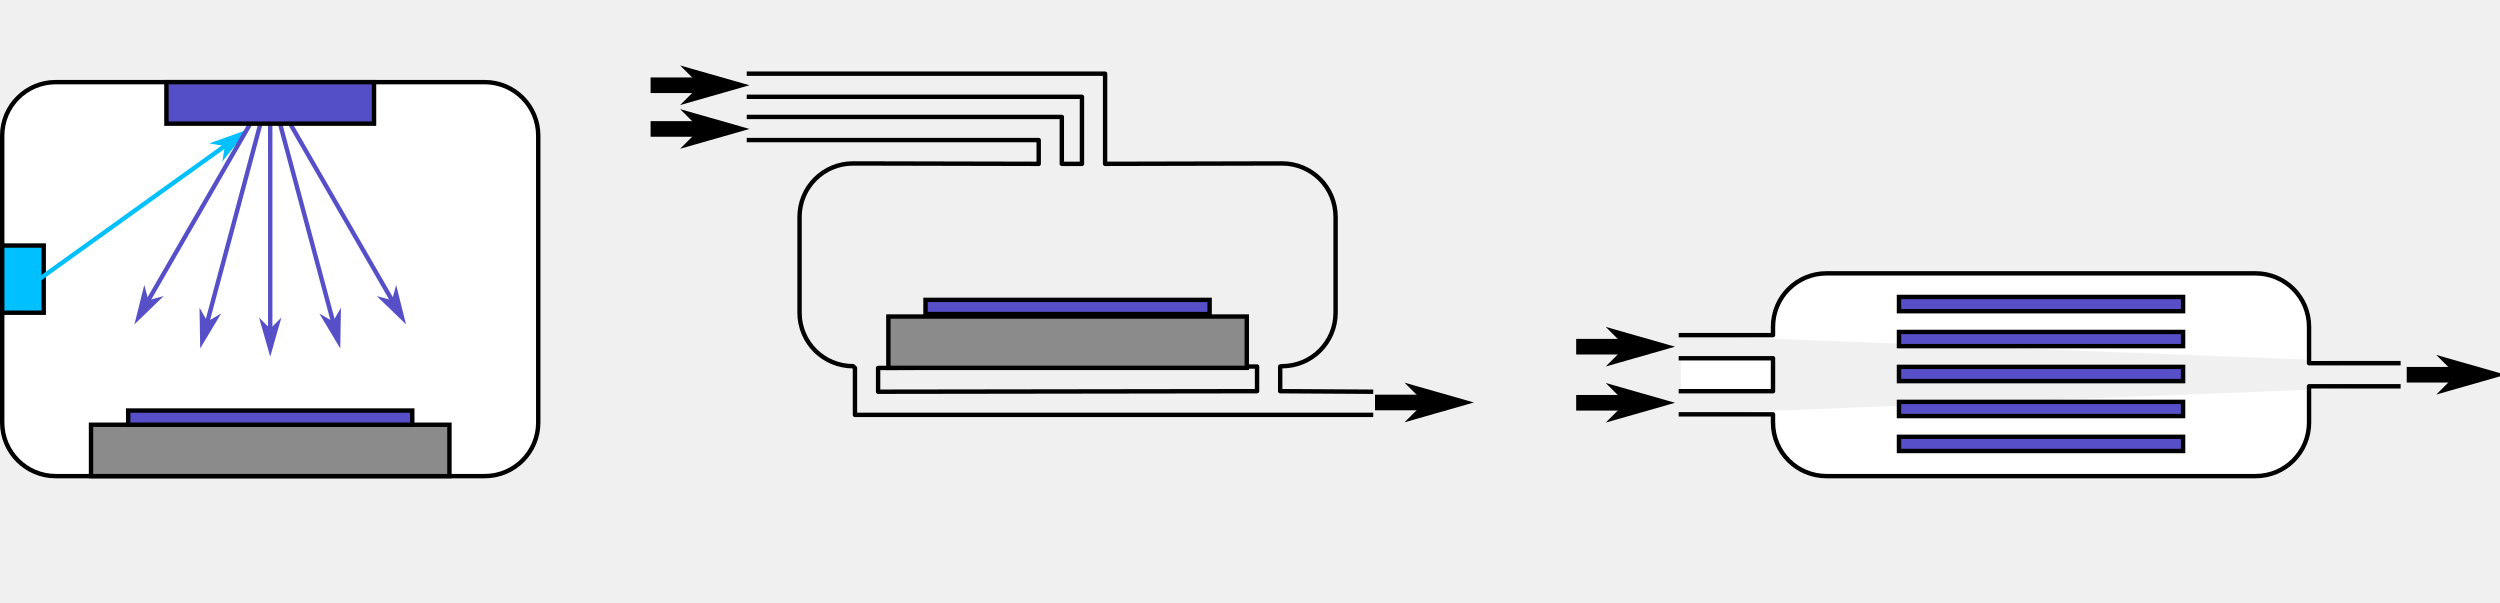
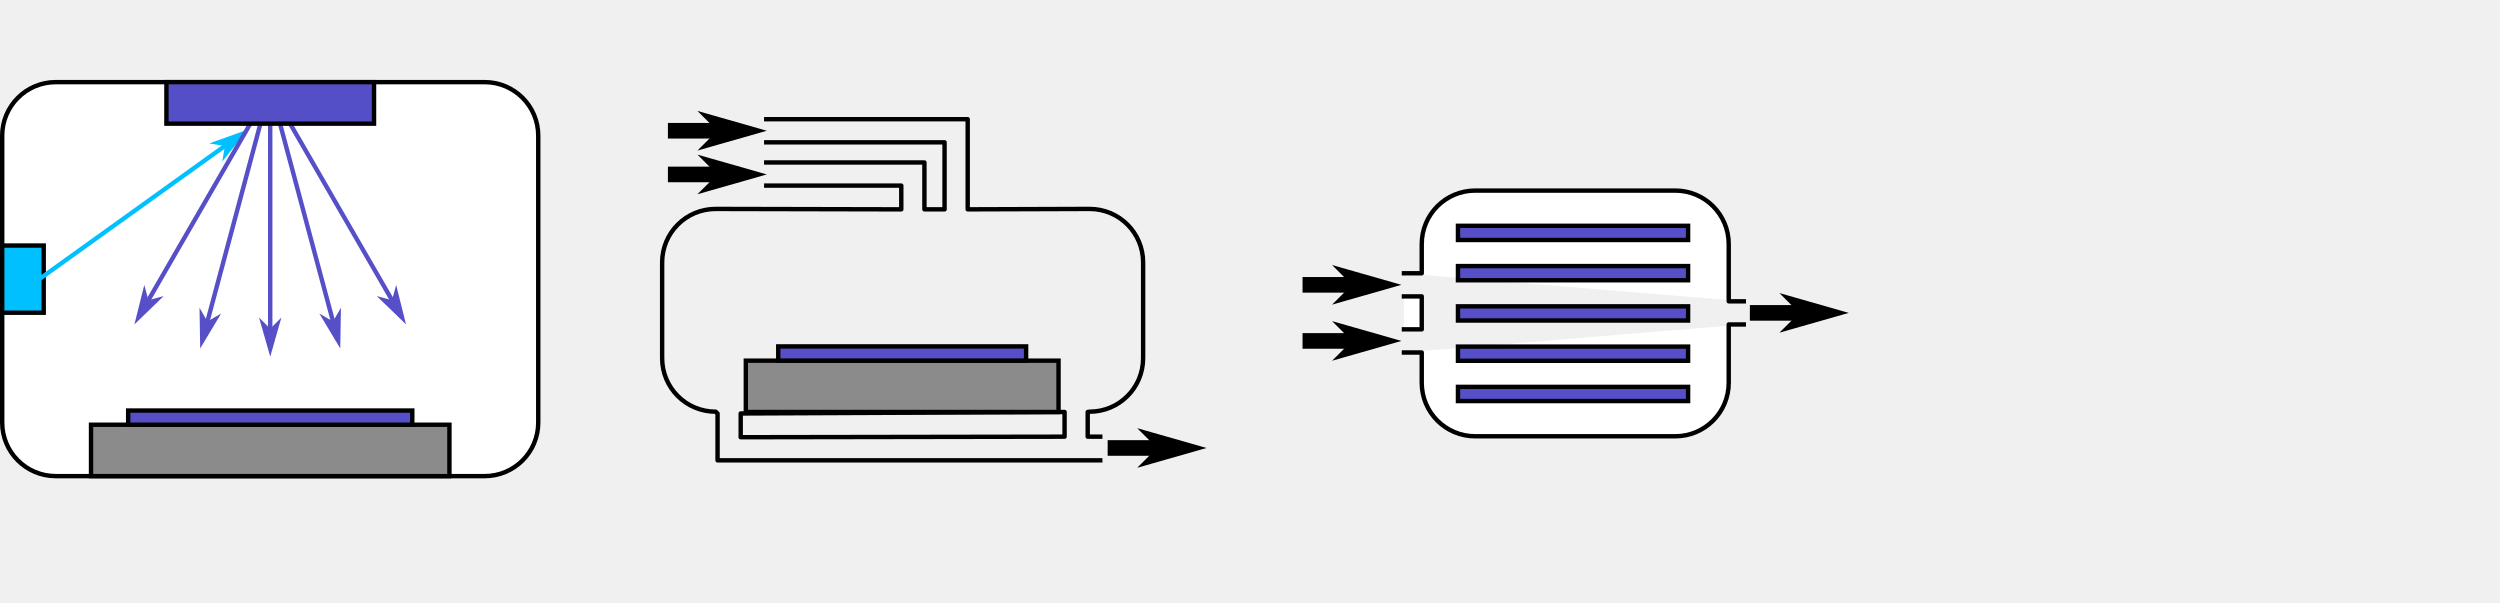
<svg xmlns="http://www.w3.org/2000/svg" width="567.55" height="136.838" id="svg2" version="1.1">
  <defs id="defs4">
    <marker style="overflow:visible" id="Arrow1Mend" refX="0" refY="0" orient="auto">
      <path transform="matrix(-0.4,0,0,-0.4,-4,0)" style="fill-rule:evenodd;stroke:#000000;stroke-width:1pt" d="M 0,0 5,-5 -12.5,0 5,5 0,0 z" id="path4171" />
    </marker>
    <marker style="overflow:visible" id="Arrow1Send" refX="0" refY="0" orient="auto">
      <path transform="matrix(-0.2,0,0,-0.2,-1.2,0)" style="fill-rule:evenodd;stroke:#000000;stroke-width:1pt" d="M 0,0 5,-5 -12.5,0 5,5 0,0 z" id="path4177" />
    </marker>
    <marker style="overflow:visible" id="Arrow1Lend" refX="0" refY="0" orient="auto">
      <path transform="matrix(-0.8,0,0,-0.8,-10,0)" style="fill-rule:evenodd;stroke:#000000;stroke-width:1pt" d="M 0,0 5,-5 -12.5,0 5,5 0,0 z" id="path4165" />
    </marker>
    <marker style="overflow:visible" id="Arrow1Mend-5" refX="0" refY="0" orient="auto">
      <path transform="matrix(-0.4,0,0,-0.4,-4,0)" style="fill-rule:evenodd;stroke:#000000;stroke-width:1pt" d="M 0,0 5,-5 -12.5,0 5,5 0,0 z" id="path4171-6" />
    </marker>
    <marker style="overflow:visible" id="Arrow1Send-5" refX="0" refY="0" orient="auto">
      <path transform="matrix(-0.2,0,0,-0.2,-1.2,0)" style="fill-rule:evenodd;stroke:#000000;stroke-width:1pt" d="M 0,0 5,-5 -12.5,0 5,5 0,0 z" id="path4177-6" />
    </marker>
    <marker style="overflow:visible" id="Arrow1Send-53" refX="0" refY="0" orient="auto">
      <path transform="matrix(-0.2,0,0,-0.2,-1.2,0)" style="fill-rule:evenodd;stroke:#000000;stroke-width:1pt" d="M 0,0 5,-5 -12.5,0 5,5 0,0 z" id="path4177-7" />
    </marker>
    <marker style="overflow:visible" id="Arrow1Send-7" refX="0" refY="0" orient="auto">
      <path transform="matrix(-0.2,0,0,-0.2,-1.2,0)" style="fill-rule:evenodd;stroke:#000000;stroke-width:1pt" d="M 0,0 5,-5 -12.5,0 5,5 0,0 z" id="path4177-0" />
    </marker>
    <marker style="overflow:visible" id="Arrow1Send-6" refX="0" refY="0" orient="auto">
      <path transform="matrix(-0.2,0,0,-0.2,-1.2,0)" style="fill-rule:evenodd;stroke:#000000;stroke-width:1pt" d="M 0,0 5,-5 -12.5,0 5,5 0,0 z" id="path4177-9" />
    </marker>
    <marker style="overflow:visible" id="Arrow1Mendp" refX="0" refY="0" orient="auto">
      <path transform="matrix(-0.4,0,0,-0.4,-4,0)" style="fill:#564fc7;fill-rule:evenodd;stroke:#564fc7;stroke-width:1pt" d="M 0,0 5,-5 -12.5,0 5,5 0,0 z" id="path4158" />
    </marker>
    <marker style="overflow:visible" id="Arrow1Mendi" refX="0" refY="0" orient="auto">
      <path transform="matrix(-0.4,0,0,-0.4,-4,0)" style="fill:#564fc7;fill-rule:evenodd;stroke:#564fc7;stroke-width:1pt" d="M 0,0 5,-5 -12.5,0 5,5 0,0 z" id="path4161" />
    </marker>
    <marker style="overflow:visible" id="Arrow1MendX" refX="0" refY="0" orient="auto">
      <path transform="matrix(-0.4,0,0,-0.4,-4,0)" style="fill:#564fc7;fill-rule:evenodd;stroke:#564fc7;stroke-width:1pt" d="M 0,0 5,-5 -12.5,0 5,5 0,0 z" id="path4164" />
    </marker>
    <marker style="overflow:visible" id="Arrow1MendT" refX="0" refY="0" orient="auto">
      <path transform="matrix(-0.4,0,0,-0.4,-4,0)" style="fill:#01c0ff;fill-rule:evenodd;stroke:#01c0ff;stroke-width:1pt" d="M 0,0 5,-5 -12.5,0 5,5 0,0 z" id="path4167" />
    </marker>
    <marker style="overflow:visible" id="Arrow1MendK" refX="0" refY="0" orient="auto">
      <path transform="matrix(-0.4,0,0,-0.4,-4,0)" style="fill:#564fc7;fill-rule:evenodd;stroke:#564fc7;stroke-width:1pt" d="M 0,0 5,-5 -12.5,0 5,5 0,0 z" id="path4170" />
    </marker>
    <marker style="overflow:visible" id="Arrow1Mendq" refX="0" refY="0" orient="auto">
      <path transform="matrix(-0.4,0,0,-0.4,-4,0)" style="fill:#564fc7;fill-rule:evenodd;stroke:#564fc7;stroke-width:1pt" d="M 0,0 5,-5 -12.5,0 5,5 0,0 z" id="path4173" />
    </marker>
+     <marker style="overflow:visible" id="Arrow1Send-0" refX="0" refY="0" orient="auto">
+       <path transform="matrix(-0.2,0,0,-0.2,-1.2,0)" style="fill-rule:evenodd;stroke:#000000;stroke-width:1pt" d="M 0,0 5,-5 -12.5,0 5,5 0,0 z" id="path4177-8" />
+     </marker>
+     <marker style="overflow:visible" id="marker3356" refX="0" refY="0" orient="auto">
+       <path transform="matrix(-0.2,0,0,-0.2,-1.2,0)" style="fill-rule:evenodd;stroke:#000000;stroke-width:1pt" d="M 0,0 5,-5 -12.5,0 5,5 0,0 z" id="path3358" />
+     </marker>
+     <marker style="overflow:visible" id="marker3360" refX="0" refY="0" orient="auto">
+       <path transform="matrix(-0.2,0,0,-0.2,-1.2,0)" style="fill-rule:evenodd;stroke:#000000;stroke-width:1pt" d="M 0,0 5,-5 -12.5,0 5,5 0,0 z" id="path3362" />
+     </marker>
  </defs>
  <g transform="translate(-71.03401,-786.0116)" id="layer1">
-     <g id="g3112">
+     <g id="g3282">
      <rect style="fill:#ffffff;fill-opacity:1;stroke:#000000;stroke-width:1;stroke-linecap:round;stroke-linejoin:miter;stroke-miterlimit:4;stroke-opacity:1;stroke-dasharray:none;stroke-dashoffset:0" id="rect2985-4" width="121.692" height="89.444" x="71.534" y="804.656" rx="12.155" ry="12.155" />
      <rect style="fill:#8b8b8b;fill-opacity:1;stroke:#000000;stroke-width:1;stroke-linecap:round;stroke-linejoin:miter;stroke-miterlimit:4;stroke-opacity:1;stroke-dasharray:none;stroke-dashoffset:0" id="rect3862-6" width="81.366" height="11.659" x="91.697" y="882.441" />
      <rect style="fill:#01c0ff;fill-opacity:1;stroke:#000000;stroke-width:1;stroke-linecap:round;stroke-linejoin:miter;stroke-miterlimit:4;stroke-opacity:1;stroke-dasharray:none;stroke-dashoffset:0" id="rect5246" width="9.427" height="15.252" x="71.534" y="841.752" rx="0" ry="0" />
      <path style="fill:none;stroke:#01c0ff;stroke-width:1px;stroke-linecap:butt;stroke-linejoin:miter;stroke-opacity:1;marker-end:url(#Arrow1MendT)" d="M 78.133,850.681 125.636,816.598" id="path4872" />
      <path style="fill:none;stroke:#564fc7;stroke-width:1px;stroke-linecap:butt;stroke-linejoin:miter;stroke-opacity:1;marker-end:url(#Arrow1Mendp)" d="m 132.38,812.771 0,52.238" id="path5284" />
      <path id="path5286" d="m 134.246,812.756 13.523,50.458" style="fill:none;stroke:#564fc7;stroke-width:1px;stroke-linecap:butt;stroke-linejoin:miter;stroke-opacity:1;marker-end:url(#Arrow1Mendi)" />
      <path style="fill:none;stroke:#564fc7;stroke-width:1px;stroke-linecap:butt;stroke-linejoin:miter;stroke-opacity:1;marker-end:url(#Arrow1Mendq)" d="m 130.514,812.756 -13.523,50.458" id="path5288" />
      <path id="path5290" d="m 128.656,812.712 -26.124,45.239" style="fill:none;stroke:#564fc7;stroke-width:1px;stroke-linecap:butt;stroke-linejoin:miter;stroke-opacity:1;marker-end:url(#Arrow1MendK)" />
      <path style="fill:none;stroke:#564fc7;stroke-width:1px;stroke-linecap:butt;stroke-linejoin:miter;stroke-opacity:1;marker-end:url(#Arrow1MendX)" d="m 136.104,812.712 26.124,45.239" id="path5292" />
      <rect style="fill:#554fc7;fill-opacity:1;stroke:#000000;stroke-width:1;stroke-linecap:round;stroke-linejoin:miter;stroke-miterlimit:4;stroke-opacity:1;stroke-dasharray:none;stroke-dashoffset:0" id="rect5248" width="47.133" height="9.427" x="108.814" y="804.656" rx="0" ry="0" />
      <rect style="fill:#564fc7;fill-opacity:1;stroke:#000000;stroke-width:1;stroke-linecap:round;stroke-linejoin:miter;stroke-miterlimit:4;stroke-opacity:1;stroke-dasharray:none;stroke-dashoffset:0" id="rect3920-8" width="64.497" height="3.225" x="100.132" y="879.211" />
-       <flowRoot xml:space="preserve" id="flowRoot5613" style="font-size:19.982px;font-style:normal;font-weight:normal;text-align:center;line-height:100%;letter-spacing:-2.96px;word-spacing:0px;text-anchor:middle;fill:#000000;fill-opacity:1;stroke:none;font-family:Sans" transform="matrix(0.8007374,0,0,0.8007374,88.83967,728.5093)">
-         <flowRegion id="flowRegion5615">
-           <rect id="rect5617" width="95.875" height="90.25" x="49.25" y="107.331" style="font-size:19.982px;text-align:center;line-height:100%;text-anchor:middle" />
-         </flowRegion>
-         <flowPara style="font-size:19.982px;text-align:center;line-height:100%;letter-spacing:0px;text-anchor:middle" id="flowPara5621">Target</flowPara>
-       </flowRoot>
-       <flowRoot xml:space="preserve" id="flowRoot3896" style="font-size:19.982px;font-style:normal;font-weight:normal;line-height:125%;letter-spacing:-2.96px;word-spacing:0px;fill:#000000;fill-opacity:1;stroke:none;font-family:Sans" transform="matrix(0.8007374,0,0,0.8007374,63.62568,686.7006)">
-         <flowRegion id="flowRegion3898">
-           <rect style="font-size:19.982px" id="rect3900" width="123.037" height="26.87" x="43.134" y="218.213" />
-         </flowRegion>
-         <flowPara id="flowPara3902" style="font-size:19.982px;letter-spacing:0px">Substrat</flowPara>
-       </flowRoot>
-       <path id="path5468" style="fill:none;stroke:#000000;stroke-width:1;stroke-linecap:square;stroke-linejoin:round;stroke-miterlimit:4;stroke-opacity:1;stroke-dashoffset:0" d="m 382.288,874.94 -20.628,-0.123 0,-5.602 0.425,-0.07 c 6.734,0 12.155,-5.421 12.155,-12.155 l 0,-21.722 c 0,-6.734 -5.421,-12.155 -12.155,-12.155 l -40.171,0.094 -1e-4,-20.468 -80.855,4e-4 m 115.348,66.476 0,5.602 -86.026,0.123 -3e-5,-5.392 z m -115.348,-51.4 65.779,-1.4e-4 3e-4,5.393 -42.136,-0.094 c -6.734,0 -12.155,5.421 -12.155,12.155 l 0,21.722 c 0,6.734 5.421,12.155 12.155,12.155 l 0.425,0.402 0,10.645 117.16,0 m -141.229,-72.201 75.602,-1.5e-4 1.2e-4,15.216 -4.57,0 -2.8e-4,-10.645 -71.032,0" />
-       <rect style="fill:#8b8b8b;fill-opacity:1;stroke:#000000;stroke-width:1;stroke-linecap:round;stroke-linejoin:miter;stroke-miterlimit:4;stroke-opacity:1;stroke-dasharray:none;stroke-dashoffset:0" id="rect3862" width="81.366" height="11.659" x="272.711" y="857.866" />
-       <rect style="fill:#564fc7;fill-opacity:1;stroke:#000000;stroke-width:1;stroke-linecap:round;stroke-linejoin:miter;stroke-miterlimit:4;stroke-opacity:1;stroke-dasharray:none;stroke-dashoffset:0" id="rect3920" width="64.497" height="3.225" x="281.145" y="854.085" />
-       <path style="fill:none;stroke:#000000;stroke-width:3.543;stroke-linecap:butt;stroke-linejoin:miter;stroke-miterlimit:4;stroke-opacity:1;stroke-dasharray:none;marker-end:url(#Arrow1Send)" d="m 218.732,805.366 16.124,0" id="path4137-7" />
-       <path style="fill:none;stroke:#000000;stroke-width:3.543;stroke-linecap:butt;stroke-linejoin:miter;stroke-miterlimit:4;stroke-opacity:1;stroke-dasharray:none;marker-end:url(#Arrow1Send)" d="m 218.732,815.285 16.124,0" id="path4137-76" />
-       <path style="fill:none;stroke:#000000;stroke-width:3.543;stroke-linecap:butt;stroke-linejoin:miter;stroke-miterlimit:4;stroke-opacity:1;stroke-dasharray:none;marker-end:url(#Arrow1Send)" d="m 383.189,877.383 16.124,0" id="path4790-2" />
-       <flowRoot xml:space="preserve" id="flowRoot5613-5" style="font-size:19.982px;font-style:normal;font-weight:normal;text-align:start;line-height:100%;letter-spacing:-2.96px;word-spacing:0px;text-anchor:start;fill:#000000;fill-opacity:1;stroke:none;font-family:Sans" transform="matrix(0.8007374,0,0,0.8007374,175.9534,698.9631)">
-         <flowRegion id="flowRegion5615-1">
-           <rect id="rect5617-4" width="143.958" height="82.825" x="49.25" y="107.331" style="font-size:19.982px;text-align:start;line-height:100%;text-anchor:start" />
-         </flowRegion>
-         <flowPara style="font-size:19.982px;text-align:start;line-height:100%;letter-spacing:0px;text-anchor:start" id="flowPara5621-1">Precursorgase</flowPara>
-       </flowRoot>
-       <flowRoot xml:space="preserve" id="flowRoot5701" style="font-size:19.982px;font-style:normal;font-weight:normal;text-align:end;line-height:125%;letter-spacing:-2.96px;word-spacing:0px;text-anchor:end;fill:#000000;fill-opacity:1;stroke:none;font-family:Sans" transform="matrix(0.8007374,0,0,0.8007374,66.32702,696.3971)">
-         <flowRegion id="flowRegion5703">
-           <rect id="rect5705" width="165.463" height="68.943" x="257.74" y="228.112" style="font-size:19.982px;text-align:end;text-anchor:end" />
-         </flowRegion>
-         <flowPara id="flowPara5707" style="font-size:19.982px;text-align:end;letter-spacing:0px;text-anchor:end">Nebenprodukte</flowPara>
-       </flowRoot>
-       <flowRoot xml:space="preserve" id="flowRoot3896-7" style="font-size:19.982px;font-style:normal;font-weight:normal;line-height:125%;letter-spacing:-2.96px;word-spacing:0px;fill:#000000;fill-opacity:1;stroke:none;font-family:Sans" transform="matrix(0.8007374,0,0,0.8007374,244.6395,661.5592)">
-         <flowRegion id="flowRegion3898-2">
-           <rect style="font-size:19.982px" id="rect3900-6" width="123.037" height="26.87" x="43.134" y="218.213" />
-         </flowRegion>
-         <flowPara id="flowPara3902-5" style="font-size:19.982px;letter-spacing:0px">Substrat</flowPara>
-       </flowRoot>
-       <path id="rect4040-7-4" style="fill:#ffffff;fill-opacity:1;stroke:#000000;stroke-width:1;stroke-linecap:square;stroke-linejoin:round;stroke-miterlimit:4;stroke-opacity:1;stroke-dashoffset:0" d="m 452.629,874.825 20.913,0 0,-7.482 -20.913,0 m 0,-5.253 20.913,0 0,-1.867 c -5e-5,-6.734 5.421,-12.155 12.155,-12.155 l 97.382,0 c 6.734,0 12.155,5.421 12.155,12.155 l 0,8.234 20.29,0 m 0,5.253 -20.29,0 3.7e-4,8.234 c 1.3e-4,6.734 -5.421,12.155 -12.155,12.155 l -97.382,0 c -6.734,0 -12.155,-5.421 -12.155,-12.155 l -1.8e-4,-1.867 -20.913,0" />
-       <rect style="fill:#564fc7;fill-opacity:1;stroke:#000000;stroke-width:1;stroke-linecap:round;stroke-linejoin:miter;stroke-miterlimit:4;stroke-opacity:1;stroke-dasharray:none;stroke-dashoffset:0" id="rect3920-0" width="64.497" height="3.225" x="502.14" y="861.367" />
-       <rect style="fill:#564fc7;fill-opacity:1;stroke:#000000;stroke-width:1;stroke-linecap:round;stroke-linejoin:miter;stroke-miterlimit:4;stroke-opacity:1;stroke-dasharray:none;stroke-dashoffset:0" id="rect3999" width="64.497" height="3.225" x="502.14" y="869.304" />
-       <rect style="fill:#564fc7;fill-opacity:1;stroke:#000000;stroke-width:1;stroke-linecap:round;stroke-linejoin:miter;stroke-miterlimit:4;stroke-opacity:1;stroke-dasharray:none;stroke-dashoffset:0" id="rect4003" width="64.497" height="3.225" x="502.14" y="877.241" />
-       <rect style="fill:#564fc7;fill-opacity:1;stroke:#000000;stroke-width:1;stroke-linecap:round;stroke-linejoin:miter;stroke-miterlimit:4;stroke-opacity:1;stroke-dasharray:none;stroke-dashoffset:0" id="rect4007" width="64.497" height="3.225" x="502.14" y="885.178" />
-       <rect y="853.429" x="502.14" height="3.225" width="64.497" id="rect4038" style="fill:#564fc7;fill-opacity:1;stroke:#000000;stroke-width:1;stroke-linecap:round;stroke-linejoin:miter;stroke-miterlimit:4;stroke-opacity:1;stroke-dasharray:none;stroke-dashoffset:0" />
-       <path style="fill:none;stroke:#000000;stroke-width:3.543;stroke-linecap:butt;stroke-linejoin:miter;stroke-miterlimit:4;stroke-opacity:1;stroke-dasharray:none;marker-end:url(#Arrow1Send)" d="m 428.859,864.717 16.124,0" id="path4137" />
-       <path id="path4788" d="m 428.859,877.451 16.124,0" style="fill:none;stroke:#000000;stroke-width:3.543;stroke-linecap:butt;stroke-linejoin:miter;stroke-miterlimit:4;stroke-opacity:1;stroke-dasharray:none;marker-end:url(#Arrow1Send)" />
-       <path style="fill:none;stroke:#000000;stroke-width:3.543;stroke-linecap:butt;stroke-linejoin:miter;stroke-miterlimit:4;stroke-opacity:1;stroke-dasharray:none;marker-end:url(#Arrow1Send)" d="m 617.41,871.084 16.124,0" id="path4790" />
-       <flowRoot xml:space="preserve" id="flowRoot3896-7-0" style="font-size:19.982px;font-style:normal;font-weight:normal;text-align:center;line-height:125%;letter-spacing:-2.96px;word-spacing:0px;text-anchor:middle;fill:#000000;fill-opacity:1;stroke:none;font-family:Sans" transform="matrix(0.8007374,0,0,0.8007374,448.6413,655.1271)">
-         <flowRegion id="flowRegion3898-2-1">
-           <rect id="rect3900-6-9" width="123.037" height="26.87" x="43.134" y="218.213" style="font-size:19.982px;text-align:center;text-anchor:middle" />
-         </flowRegion>
-         <flowPara id="flowPara3902-5-4" style="font-size:19.982px;text-align:center;letter-spacing:0px;text-anchor:middle">Batch</flowPara>
-       </flowRoot>
-       <flowRoot xml:space="preserve" id="flowRoot4091" style="font-size:19.982px;font-style:normal;font-weight:normal;line-height:125%;letter-spacing:-2.96px;word-spacing:0px;fill:#000000;fill-opacity:1;stroke:none;font-family:Sans" transform="matrix(0.8007374,0,0,0.8007374,78.48082,727.5365)">
-         <flowRegion id="flowRegion4093">
-           <rect style="font-size:19.982px" id="rect4095" width="239.801" height="28.149" x="-10.5" y="219.831" />
-         </flowRegion>
-         <flowPara id="flowPara4097" style="font-size:19.982px;letter-spacing:0px">a) Sputterkammer</flowPara>
-       </flowRoot>
-       <flowRoot xml:space="preserve" id="flowRoot4091-6" style="font-size:19.982px;font-style:normal;font-weight:normal;line-height:125%;letter-spacing:-2.96px;word-spacing:0px;fill:#000000;fill-opacity:1;stroke:none;font-family:Sans" transform="matrix(0.8007374,0,0,0.8007374,243.9082,727.5365)">
-         <flowRegion id="flowRegion4093-7">
-           <rect style="font-size:19.982px" id="rect4095-2" width="224.147" height="22.538" x="-10.5" y="219.831" />
-         </flowRegion>
-         <flowPara id="flowPara4097-9" style="font-size:19.982px;letter-spacing:0px">b) Top-Down-Reaktor</flowPara>
-       </flowRoot>
-       <flowRoot xml:space="preserve" id="flowRoot4091-68" style="font-size:19.982px;font-style:normal;font-weight:normal;line-height:125%;letter-spacing:-2.96px;word-spacing:0px;fill:#000000;fill-opacity:1;stroke:none;font-family:Sans" transform="matrix(0.8007374,0,0,0.8007374,473.8254,727.5365)">
-         <flowRegion id="flowRegion4093-8">
-           <rect style="font-size:19.982px" id="rect4095-1" width="238.093" height="29.634" x="-10.5" y="219.831" />
-         </flowRegion>
-         <flowPara id="flowPara4097-3" style="font-size:19.982px;letter-spacing:0px">c) Batch-Reaktor</flowPara>
-       </flowRoot>
+     </g>
+     <g id="g3274" transform="translate(150,-94.5)">
+       <path id="path5468" style="fill:none;stroke:#000000;stroke-width:1;stroke-linecap:square;stroke-linejoin:round;stroke-miterlimit:4;stroke-opacity:1;stroke-dashoffset:0" d="m 170.813,979.646 -2.847,0 -4.1e-4,-5.602 0.425,-0.07 c 6.734,0 12.155,-5.421 12.155,-12.155 l 0,-21.722 c 0,-6.734 -5.421,-12.155 -12.155,-12.155 l -27.671,0.094 -1e-4,-20.468 -45.73,4e-4 m 67.723,66.476 0,5.602 -73.526,0.123 -3e-5,-5.392 z m -67.723,-51.4 30.654,-1.4e-4 3e-4,5.393 -42.136,-0.094 c -6.734,0 -12.155,5.421 -12.155,12.155 l 0,21.722 c 0,6.734 5.421,12.155 12.155,12.155 l 0.425,0.402 0,10.645 86.879,0 m -75.822,-72.201 40.477,-1.5e-4 1.2e-4,15.216 -4.57,0 -2.8e-4,-10.645 -35.907,0" />
+       <path style="fill:none;stroke:#000000;stroke-width:3.543;stroke-linecap:butt;stroke-linejoin:miter;stroke-miterlimit:4;stroke-opacity:1;stroke-dasharray:none;marker-end:url(#Arrow1Send)" d="m 72.662,910.194 16.124,0" id="path4137-7" />
+       <path style="fill:none;stroke:#000000;stroke-width:3.543;stroke-linecap:butt;stroke-linejoin:miter;stroke-miterlimit:4;stroke-opacity:1;stroke-dasharray:none;marker-end:url(#Arrow1Send)" d="m 72.662,920.113 16.124,0" id="path4137-76" />
+       <path style="fill:none;stroke:#000000;stroke-width:3.543;stroke-linecap:butt;stroke-linejoin:miter;stroke-miterlimit:4;stroke-opacity:1;stroke-dasharray:none;marker-end:url(#Arrow1Send)" d="m 172.495,982.211 16.124,0" id="path4790-2" />
+       <rect style="fill:#8b8b8b;fill-opacity:1;stroke:#000000;stroke-width:1;stroke-linecap:round;stroke-linejoin:miter;stroke-miterlimit:4;stroke-opacity:1;stroke-dasharray:none;stroke-dashoffset:0" id="rect3862-6-8" width="70.991" height="11.659" x="90.351" y="962.385" />
+       <rect style="fill:#564fc7;fill-opacity:1;stroke:#000000;stroke-width:1;stroke-linecap:round;stroke-linejoin:miter;stroke-miterlimit:4;stroke-opacity:1;stroke-dasharray:none;stroke-dashoffset:0" id="rect3920-8-9" width="56.273" height="3.225" x="97.71" y="959.155" />
+     </g>
+     <g id="g3444">
+       <path id="rect4040-7-4" style="fill:#ffffff;fill-opacity:1;stroke:#000000;stroke-width:1;stroke-linecap:square;stroke-linejoin:round;stroke-miterlimit:4;stroke-opacity:1;stroke-dashoffset:0" d="m 389.759,860.783 4.038,0 0,-7.482 -4.038,0 m 0,-5.253 4.038,0 0,-6.617 c -5e-5,-6.734 5.421,-12.155 12.155,-12.155 l 45.382,0 c 6.734,0 12.155,5.421 12.155,12.155 l 0,12.984 3.415,0 m 0,5.253 -3.415,0 3.7e-4,13.235 c 1.3e-4,6.734 -5.421,12.155 -12.155,12.155 l -45.382,0 c -6.734,0 -12.155,-5.421 -12.155,-12.155 l -1.8e-4,-6.867 -4.038,0" />
+       <rect style="fill:#564fc7;fill-opacity:1;stroke:#000000;stroke-width:1;stroke-linecap:round;stroke-linejoin:miter;stroke-miterlimit:4;stroke-opacity:1;stroke-dasharray:none;stroke-dashoffset:0" id="rect3920-0" width="52.247" height="3.225" x="402.019" y="846.416" />
+       <rect style="fill:#564fc7;fill-opacity:1;stroke:#000000;stroke-width:1;stroke-linecap:round;stroke-linejoin:miter;stroke-miterlimit:4;stroke-opacity:1;stroke-dasharray:none;stroke-dashoffset:0" id="rect4003" width="52.247" height="3.225" x="402.019" y="855.555" />
+       <rect style="fill:#564fc7;fill-opacity:1;stroke:#000000;stroke-width:1;stroke-linecap:round;stroke-linejoin:miter;stroke-miterlimit:4;stroke-opacity:1;stroke-dasharray:none;stroke-dashoffset:0" id="rect4007" width="52.247" height="3.225" x="402.019" y="873.834" />
+       <rect y="837.276" x="402.019" height="3.225" width="52.247" id="rect4038" style="fill:#564fc7;fill-opacity:1;stroke:#000000;stroke-width:1;stroke-linecap:round;stroke-linejoin:miter;stroke-miterlimit:4;stroke-opacity:1;stroke-dasharray:none;stroke-dashoffset:0" />
+       <path style="fill:none;stroke:#000000;stroke-width:3.543;stroke-linecap:butt;stroke-linejoin:miter;stroke-miterlimit:4;stroke-opacity:1;stroke-dasharray:none;marker-end:url(#Arrow1Send)" d="m 366.738,850.675 16.124,0" id="path4137" />
+       <path id="path4788" d="m 366.738,863.41 16.124,0" style="fill:none;stroke:#000000;stroke-width:3.543;stroke-linecap:butt;stroke-linejoin:miter;stroke-miterlimit:4;stroke-opacity:1;stroke-dasharray:none;marker-end:url(#Arrow1Send)" />
+       <path style="fill:none;stroke:#000000;stroke-width:3.543;stroke-linecap:butt;stroke-linejoin:miter;stroke-miterlimit:4;stroke-opacity:1;stroke-dasharray:none;marker-end:url(#Arrow1Send)" d="m 468.289,857.042 16.124,0" id="path4790" />
+       <rect y="864.694" x="402.019" height="3.225" width="52.247" id="rect3442" style="fill:#564fc7;fill-opacity:1;stroke:#000000;stroke-width:1;stroke-linecap:round;stroke-linejoin:miter;stroke-miterlimit:4;stroke-opacity:1;stroke-dasharray:none;stroke-dashoffset:0" />
    </g>
  </g>
</svg>
